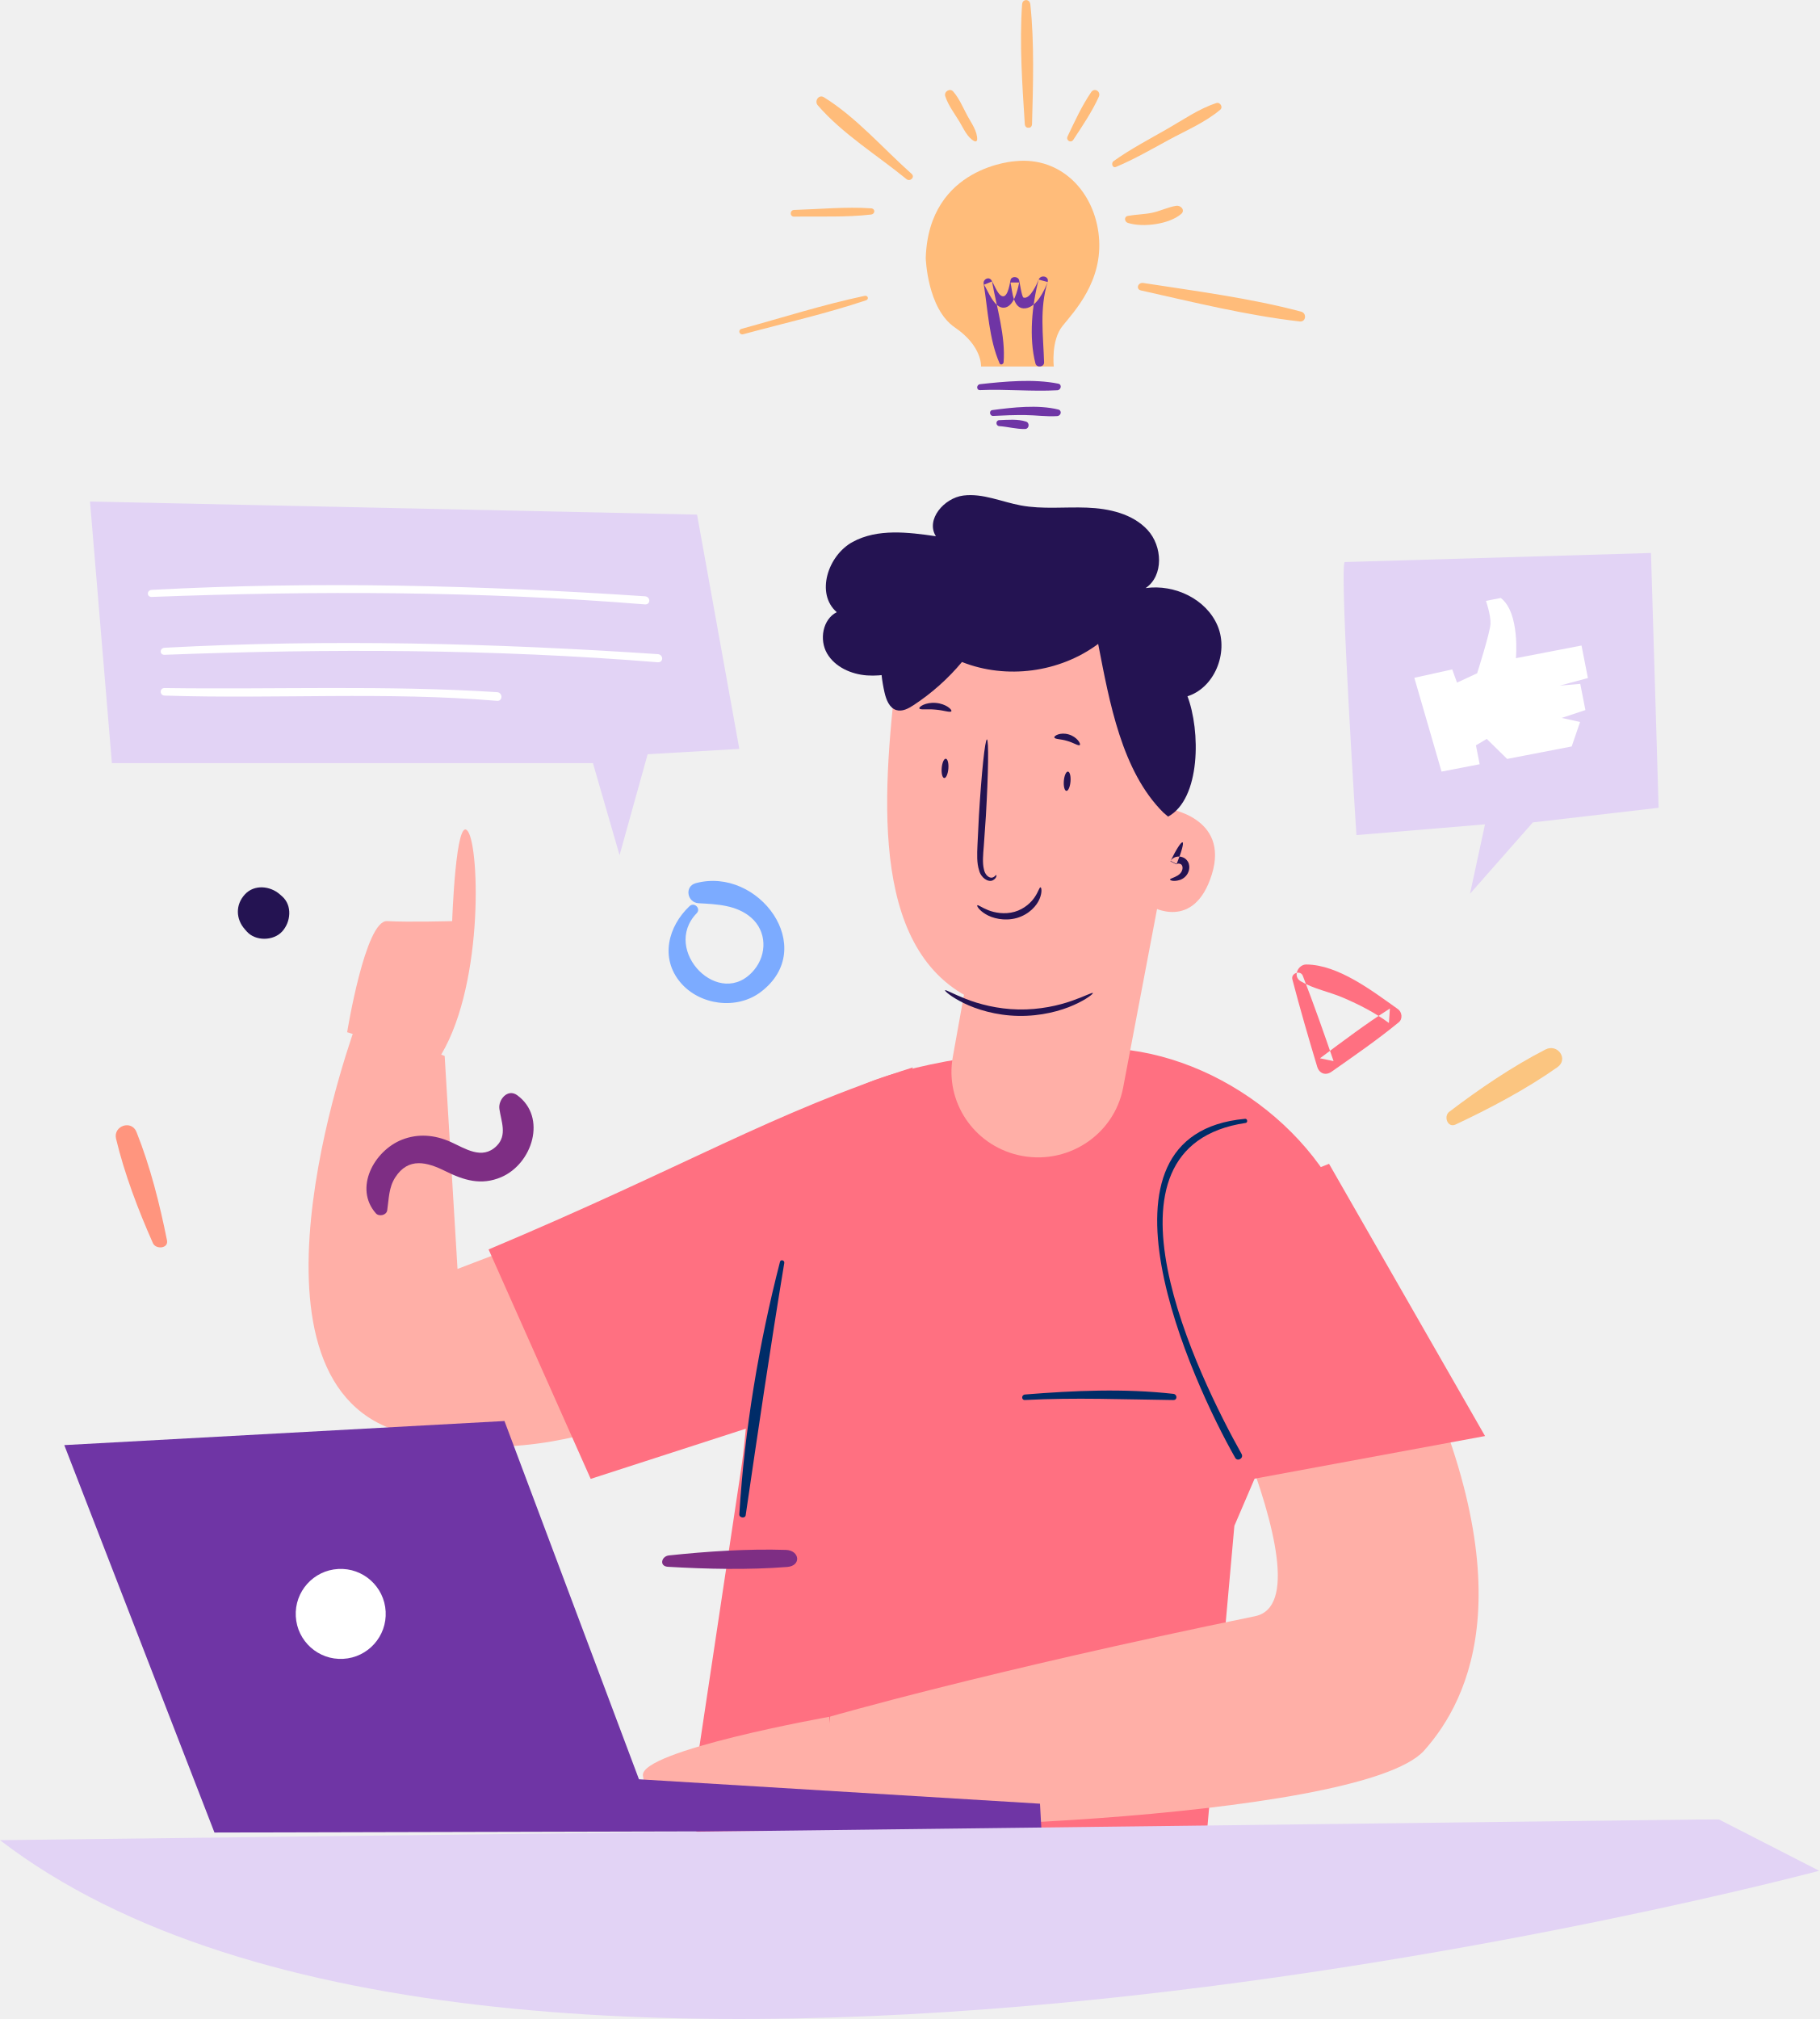
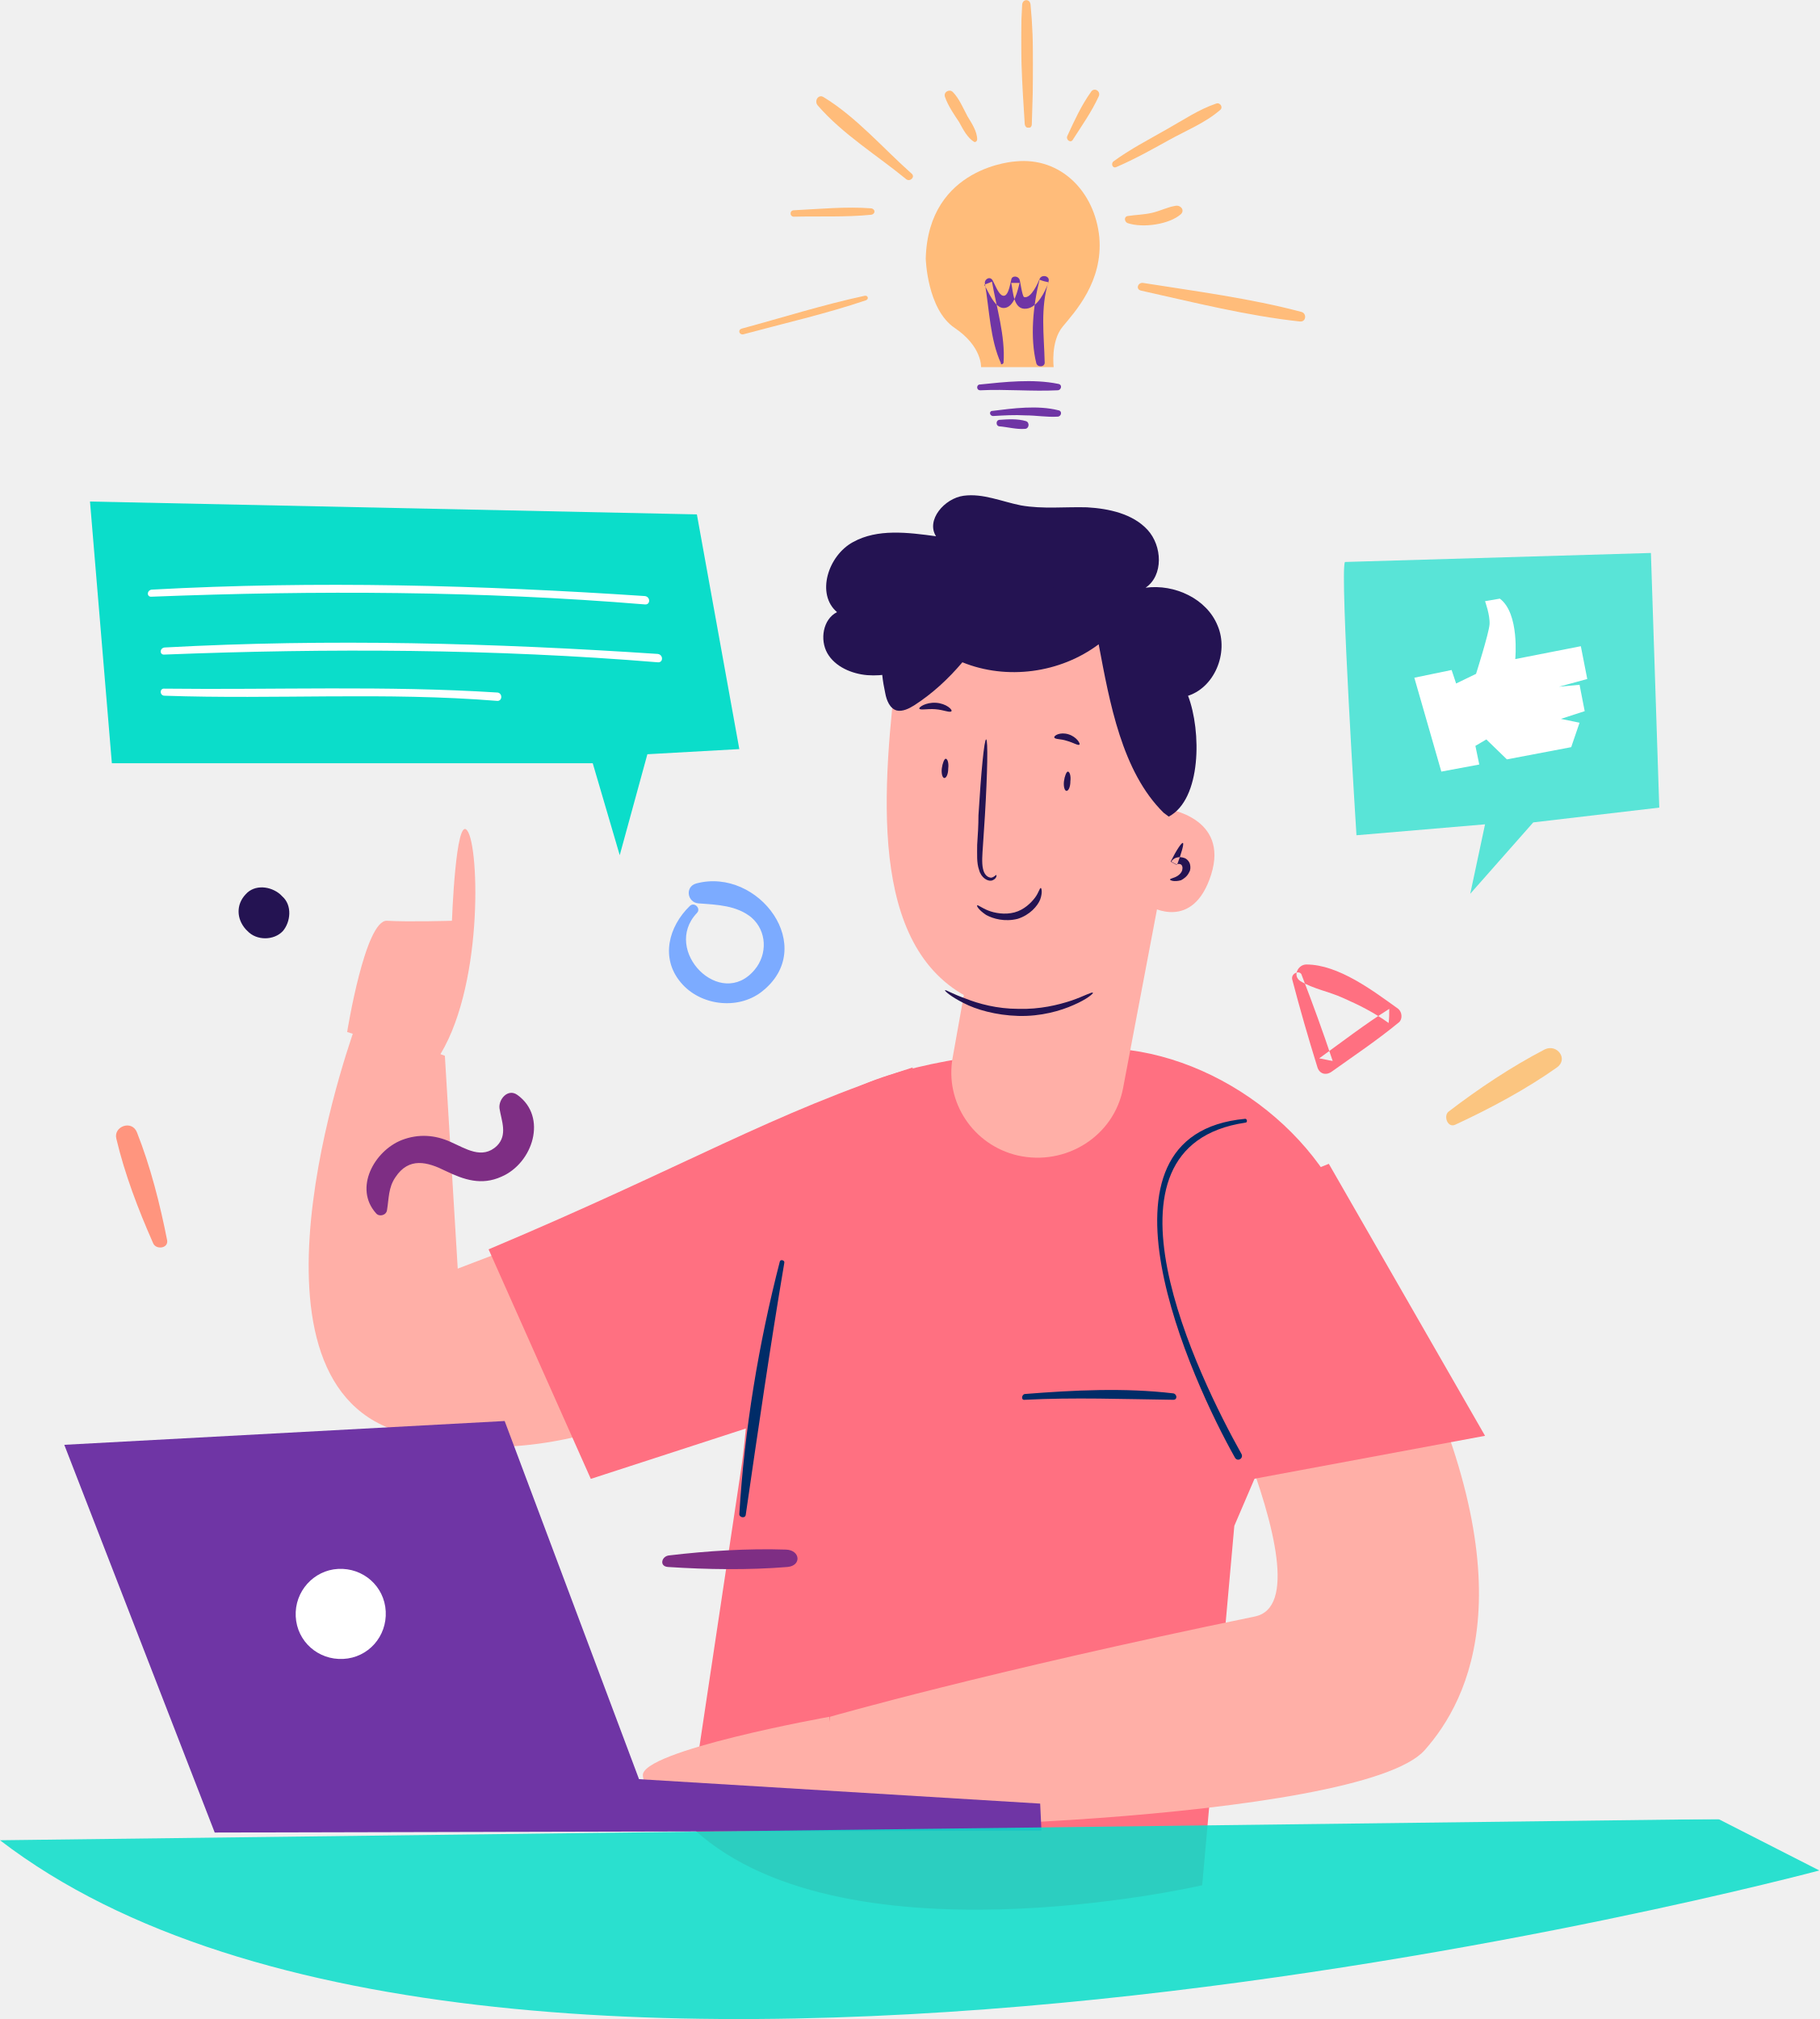
- <svg xmlns="http://www.w3.org/2000/svg" xmlns:xlink="http://www.w3.org/1999/xlink" width="283px" height="314px" viewBox="0 0 283 314" version="1.1">
-   <defs>
-     <polygon id="path-1" points="0 0.935 282.979 0.935 282.979 32 0 32" />
-     <polygon id="path-3" points="0.761 0.008 2.761 0.008 2.761 19.892 0.761 19.892" />
-   </defs>
-   <g id="Page-1" stroke="none" stroke-width="1" fill="none" fill-rule="evenodd">
-     <g id="03" transform="translate(-66, -98)">
-       <g id="Group-109" transform="translate(66, 98)">
-         <path d="M107.256,140.927 C103.921,144.082 102.654,148.993 105.832,152.782 C108.825,156.351 114.619,157.108 118.356,154.262 C127.38,147.398 117.975,134.73 108.236,137.352 C106.43,137.837 106.882,140.371 108.662,140.471 C111.511,140.63 114.557,140.739 116.833,142.704 C119.277,144.818 119.33,148.391 117.325,150.821 C112.018,157.254 102.797,147.781 108.371,142.029 C109.076,141.303 107.992,140.231 107.256,140.927" id="Fill-1" fill="#7CABFF" />
-         <path d="M201.028,152.315 C202.22,156.874 203.529,161.384 204.889,165.892 C205.218,166.977 206.213,167.316 207.115,166.682 C210.664,164.193 214.218,161.746 217.579,158.99 C218.226,158.46 218.085,157.392 217.445,156.938 C213.508,154.148 208.189,150.03 203.192,150 C201.922,149.994 201.033,151.839 202.321,152.607 C204.34,153.807 206.754,154.235 208.907,155.16 C211.395,156.226 213.857,157.477 216.049,159.097 C216.101,158.349 216.148,157.598 216.198,156.85 C212.438,159.242 208.901,161.919 205.325,164.587 C206.029,164.732 206.733,164.879 207.437,165.024 C205.911,160.572 204.346,156.149 202.655,151.761 C202.298,150.836 200.774,151.343 201.028,152.315" id="Fill-3" fill="#FF7081" />
-         <path d="M226.412,174.89 C231.83,172.343 237.374,169.415 242.255,165.977 C244.046,164.714 242.281,162.25 240.392,163.222 C235.174,165.904 230.088,169.371 225.433,172.907 C224.501,173.617 225.187,175.467 226.412,174.89" id="Fill-5" fill="#FBC580" />
-         <path d="M25.977,192.91 C24.848,187.274 23.378,181.424 21.235,176.061 C20.448,174.09 17.575,175.113 18.053,177.101 C19.367,182.588 21.484,188.147 23.78,193.325 C24.241,194.364 26.233,194.186 25.977,192.91" id="Fill-7" fill="#FF957E" />
-         <path d="M43.882,139.402 L43.539,139.1 C42.031,137.767 39.558,137.506 38.091,139.1 C36.609,140.711 36.664,142.924 38.091,144.535 C38.193,144.649 38.293,144.761 38.393,144.877 C39.744,146.396 42.524,146.353 43.882,144.877 C45.233,143.408 45.507,140.835 43.882,139.402" id="Fill-9" fill="#241352" />
-         <path d="M187.002,293.19 C187.002,293.19 129.925,306.421 107,283.573 L115.203,229.001 C117.696,213.314 116.21,183.134 128.264,172.427 C130.596,170.354 132.842,169.323 132.842,169.323 C141.298,165.253 156.341,163.055 170.787,163 C188.334,162.933 206.394,176.155 211,193.028 L192.008,237.299 L187.002,293.19 Z" id="Fill-11" fill="#FF7081" />
-         <path d="M182.335,199.783 C182.335,199.783 207.935,248.749 195.226,251.356 C153.404,259.934 129.132,266.969 129.132,266.969 L127,283.093 C127.623,285.531 211.607,283.425 221.555,272.22 C228.578,264.309 237.916,246.028 218.051,206.46 L212.016,193 L182.335,199.783 Z" id="Fill-13" fill="#FFAFA7" />
-         <path d="M135,172.907 L71.166,197.349 L69.168,164.228 L55.502,159 C55.502,159 35.685,212.164 60.468,222.062 C85.252,231.962 113.177,213.67 113.177,213.67 L135,172.907 Z" id="Fill-15" fill="#FFAFA7" />
-         <path d="M142,166 C120.03,173.052 106.928,181.317 76,194.315 L91.882,230 L119.255,221.145 L142,166 Z" id="Fill-17" fill="#FF7081" />
-         <polyline id="Fill-19" fill="#FF7081" points="179.006 192.407 194.978 230 231 223.337 206.732 181 178 192.407" />
-         <path d="M159.435,217.734 C167.16,217.328 174.79,217.644 182.509,217.74 C183.184,217.75 183.143,216.848 182.509,216.776 C174.902,215.916 167.048,216.26 159.435,216.878 C158.861,216.926 158.849,217.766 159.435,217.734" id="Fill-21" fill="#002C68" />
-         <path d="M193.684,174.001 C167.713,176.368 185.477,215.015 192.133,226.715 C192.501,227.367 193.497,226.783 193.131,226.127 C186.515,214.306 168.812,178.34 193.769,174.641 C194.126,174.588 194.047,173.967 193.684,174.001" id="Fill-23" fill="#002C68" />
-         <path d="M121.326,196.244 C118.03,209.038 115.817,222.343 115.001,235.517 C114.966,236.062 115.912,236.2 115.993,235.648 C117.909,222.55 119.836,209.488 121.995,196.421 C122.064,196.005 121.437,195.813 121.326,196.244" id="Fill-25" fill="#002C68" />
-         <path d="M183.297,125 C183.698,119.45 184.104,113.9 184.506,108.349 C188.881,107.12 191.157,101.54 189.409,97.355 C187.664,93.171 182.707,90.821 178.205,91.462 C181.045,89.534 180.829,84.93 178.498,82.413 C176.167,79.897 172.516,79.081 169.082,78.949 C165.649,78.817 162.175,79.232 158.797,78.608 C155.806,78.052 152.875,76.686 149.856,77.066 C146.837,77.447 143.951,80.835 145.579,83.398 C141.225,82.761 136.514,82.181 132.644,84.276 C128.775,86.37 126.833,92.329 130.157,95.206 C127.961,96.322 127.412,99.492 128.647,101.621 C129.882,103.747 132.411,104.866 134.868,105.043 C137.328,105.217 139.767,104.597 142.154,103.982" id="Fill-27" fill="#241352" />
-         <path d="M182.445,114.257 L181.58,125.747 C181.58,125.747 191.264,127.065 188.506,135.975 C185.743,144.885 179.119,140.987 179.119,140.987 C179.119,140.987 177.461,163.822 154.271,156.582 C135.814,150.818 136.942,126.713 139.285,106.162 C140.194,98.2 147.66,92.725 155.459,94.257 L169.401,96.997 C177.461,98.58 183.067,106 182.445,114.257" id="Fill-29" fill="#FFAFA7" />
-         <path d="M181,136 L174.705,169.15 C173.285,176.618 165.83,181.396 158.343,179.634 C151.406,177.999 146.963,171.308 148.209,164.374 L151.626,145.374 L181,136 Z" id="Fill-31" fill="#FFAFA7" />
-         <path d="M154.978,136.089 C155.015,136.076 155.084,136.575 154.41,136.92 C153.711,137.248 152.589,136.533 152.301,135.359 C151.927,134.228 151.983,132.859 152.044,131.453 C152.118,129.958 152.195,128.433 152.274,126.833 C152.666,120.279 153.219,114.983 153.52,115 C153.815,115.022 153.742,120.349 153.354,126.905 C153.242,128.501 153.139,130.028 153.035,131.521 C152.917,132.94 152.807,134.178 153.033,135.131 C153.197,136.094 153.864,136.566 154.298,136.494 C154.742,136.415 154.904,136.028 154.978,136.089" id="Fill-33" fill="#241352" />
-         <path d="M147.005,154.015 C147.113,153.888 148.247,154.578 150.243,155.356 C152.221,156.137 155.134,156.936 158.433,156.996 C161.737,157.057 164.683,156.368 166.698,155.659 C168.729,154.956 169.895,154.309 169.995,154.44 C170.079,154.534 169.06,155.402 167.029,156.306 C165.02,157.211 161.921,158.062 158.409,157.996 C154.9,157.933 151.846,156.967 149.879,155.989 C147.895,155.01 146.92,154.105 147.005,154.015" id="Fill-35" fill="#241352" />
-         <path d="M152.021,140.794 C152.154,140.692 152.687,141.147 153.703,141.545 C154.694,141.948 156.263,142.245 157.813,141.808 C159.362,141.362 160.441,140.313 160.983,139.476 C161.544,138.628 161.676,137.985 161.854,138 C161.988,137.998 162.156,138.71 161.713,139.78 C161.294,140.823 160.11,142.206 158.164,142.77 C156.208,143.315 154.337,142.801 153.308,142.169 C152.242,141.529 151.909,140.862 152.021,140.794" id="Fill-37" fill="#241352" />
-         <path d="M182,136.794 C181.986,136.628 182.566,136.546 183.209,136.151 C183.53,135.947 183.809,135.657 183.91,135.251 C184.013,134.838 183.895,134.453 183.572,134.35 C183.306,134.247 183.053,134.333 182.994,134.43 L182.059,133.949 C182.935,132.149 183.718,130.905 183.948,131.006 C184.174,131.107 183.777,132.518 183.024,134.373 L182.091,133.89 C182.483,133.226 183.342,133.075 183.963,133.327 C184.418,133.476 184.819,133.93 184.927,134.359 C185.055,134.796 185.001,135.218 184.87,135.567 C184.614,136.279 184.009,136.697 183.543,136.85 C182.568,137.157 181.996,136.917 182,136.794" id="Fill-39" fill="#241352" />
-         <path d="M164.007,114.698 C163.908,114.44 164.936,113.834 166.234,114.22 C167.535,114.598 168.162,115.69 167.964,115.862 C167.771,116.066 167.019,115.512 165.997,115.228 C164.986,114.914 164.083,114.982 164.007,114.698" id="Fill-41" fill="#241352" />
-         <path d="M143.01,110.176 C142.882,109.928 144.01,109.176 145.588,109.322 C147.167,109.456 148.149,110.396 147.981,110.616 C147.822,110.866 146.794,110.46 145.5,110.36 C144.205,110.23 143.124,110.45 143.01,110.176" id="Fill-43" fill="#241352" />
-         <path d="M180.968,126.379 C174.485,119.934 172.58,109.197 170.821,100.144 C164.818,104.602 156.558,105.698 149.636,102.956 C147.462,105.56 144.91,107.833 142.089,109.678 C141.286,110.203 140.334,110.714 139.422,110.432 C138.334,110.097 137.85,108.826 137.59,107.698 C136.762,104.086 136.733,100.22 137.968,96.733 C139.204,93.244 141.792,90.181 145.186,88.842 C148.811,87.409 152.892,88.032 156.655,89.027 C162.325,90.527 167.791,92.829 172.848,95.848 C177.808,98.81 182.574,102.731 184.677,108.188 C186.782,113.642 186.773,124.242 181.699,127" id="Fill-45" fill="#241352" />
-         <path d="M165.882,123 C165.594,122.982 165.416,122.294 165.48,121.466 C165.546,120.637 165.832,119.982 166.118,120 C166.406,120.018 166.586,120.706 166.518,121.534 C166.454,122.361 166.168,123.018 165.882,123" id="Fill-47" fill="#241352" />
-         <path d="M146.881,121 C146.593,120.982 146.415,120.294 146.481,119.466 C146.545,118.637 146.831,117.982 147.117,118 C147.405,118.018 147.585,118.706 147.519,119.534 C147.453,120.361 147.169,121.018 146.881,121" id="Fill-49" fill="#241352" />
-         <path d="M54,160.531 C54,160.531 56.826,143.066 60.205,143.254 C63.583,143.442 70.336,143.254 70.336,143.254 C70.336,143.254 70.9,126.642 72.778,129.285 C74.653,131.928 75.243,154.278 68.006,165 L54,160.531 Z" id="Fill-51" fill="#FFAFA7" />
-         <path d="M129,267 C129,267 99.428,272.263 100.008,276.165 C100.585,280.066 102.662,284 102.662,284 L129,283.37 L129,267 Z" id="Fill-53" fill="#FFAFA7" />
-         <polygon id="Fill-55" fill="#6F35A5" points="162 284.691 161.771 280.515 99.39 276.718 78.469 221 10 224.747 33.359 285" />
-         <path d="M48.008,251.274 C48.16,254.031 50.518,256.143 53.277,255.992 C56.034,255.84 58.147,253.483 57.992,250.724 C57.841,247.967 55.484,245.855 52.727,246.008 C49.968,246.16 47.857,248.518 48.008,251.274" id="Fill-57" fill="#FFFFFF" />
-         <path d="M46.011,251.385 C46.224,255.245 49.526,258.202 53.385,257.989 C57.246,257.778 60.201,254.476 59.989,250.615 C59.778,246.755 56.476,243.798 52.615,244.011 C48.755,244.222 45.798,247.524 46.011,251.385" id="Fill-59" fill="#FFFFFF" />
-         <g id="Group-63" transform="translate(0, 282)">
-           <mask id="mask-2" fill="white">
-             <use xlink:href="#path-1" />
-           </mask>
-           <g id="Clip-62" />
-           <path d="M-0.001,4.188 L267.325,0.935 L282.979,8.949 C282.979,8.949 77.762,63.857 -0.001,4.188" id="Fill-61" fill="#E2D3F5" mask="url(#mask-2)" />
-         </g>
-         <path d="M158.032,25.057 C158.032,25.057 144.454,25.732 144,40.129 C144,40.129 144.228,48.001 148.528,50.925 C152.827,53.848 152.6,57 152.6,57 L163.914,57 C163.914,57 163.463,52.951 165.273,50.7 C167.083,48.45 171.609,43.728 170.932,36.755 C170.252,29.78 165.045,24.382 158.032,25.057" id="Fill-64" fill="#FFBC7A" />
-         <path d="M152.458,60.673 C156.455,60.493 160.499,60.919 164.471,60.695 C165.043,60.661 165.239,59.795 164.613,59.669 C160.752,58.893 156.339,59.323 152.458,59.747 C151.863,59.811 151.832,60.701 152.458,60.673" id="Fill-66" fill="#6F35A5" />
-         <path d="M154.486,64.689 C156.141,64.599 157.808,64.535 159.467,64.551 C161.118,64.567 162.81,64.823 164.451,64.711 C165.054,64.669 165.24,63.841 164.6,63.685 C161.424,62.909 157.562,63.357 154.353,63.779 C153.804,63.853 153.932,64.719 154.486,64.689" id="Fill-68" fill="#6F35A5" />
-         <path d="M155.435,66.272 C156.758,66.366 158.124,66.75 159.442,66.722 C160.094,66.706 160.213,65.762 159.593,65.562 C158.313,65.148 156.762,65.292 155.435,65.346 C154.851,65.37 154.859,66.23 155.435,66.272" id="Fill-70" fill="#6F35A5" />
-         <path d="M156.111,56.351 C156.437,52.277 155.025,47.77 154.309,43.772 C153.897,43.941 153.488,44.108 153.077,44.278 C153.671,45.223 154.655,47.952 156.167,47.854 C157.73,47.753 158.311,45.043 158.529,43.939 L157.182,43.939 C157.484,45.198 157.521,48.233 159.554,47.945 C161.276,47.702 162.436,45.219 162.962,43.857 C162.499,43.732 162.031,43.607 161.563,43.482 C160.523,47.467 160.024,52.512 161.064,56.527 C161.252,57.25 162.431,57.106 162.409,56.351 C162.281,52.129 161.674,47.996 162.962,43.857 C163.241,42.968 161.896,42.653 161.563,43.482 C161.371,43.952 160.259,46.626 159.206,46.281 C158.94,46.194 158.59,43.81 158.529,43.58 C158.374,42.956 157.306,42.907 157.182,43.58 C157.029,44.398 156.679,46.628 155.686,45.961 C155.112,45.576 154.605,44.204 154.241,43.616 C153.826,42.943 152.896,43.419 153.009,44.121 C153.66,48.119 153.839,52.777 155.491,56.516 C155.634,56.838 156.089,56.635 156.111,56.351" id="Fill-72" fill="#6F35A5" />
-         <path d="M115.625,51.977 C121.969,50.261 128.516,48.782 134.71,46.705 C135.205,46.538 135.024,45.9 134.486,46.014 C128.029,47.377 121.69,49.409 115.353,51.142 C114.733,51.312 114.997,52.147 115.625,51.977" id="Fill-74" fill="#FFBC7A" />
-         <path d="M123.544,33.692 C127.485,33.618 131.586,33.826 135.496,33.364 C136.153,33.286 136.183,32.446 135.496,32.4 C131.566,32.126 127.482,32.534 123.544,32.652 C122.822,32.674 122.815,33.706 123.544,33.692" id="Fill-76" fill="#FFBC7A" />
-         <path d="M141.81,27.045 C137.396,23.122 133.182,18.226 128.153,15.122 C127.365,14.636 126.632,15.716 127.204,16.378 C131.061,20.838 136.473,24.152 141.01,27.861 C141.569,28.319 142.369,27.54 141.81,27.045" id="Fill-78" fill="#FFBC7A" />
-         <path d="M151.999,21.709 C152.041,20.404 151.1,19.15 150.511,18.064 C149.815,16.78 149.213,15.292 148.255,14.217 C147.77,13.675 146.791,14.229 147.04,14.982 C147.504,16.387 148.46,17.634 149.218,18.879 C149.857,19.94 150.477,21.422 151.581,21.966 C151.773,22.061 151.99,21.95 151.999,21.709" id="Fill-80" fill="#FFBC7A" />
-         <g id="Group-84" transform="translate(158, 0)">
-           <mask id="mask-4" fill="white">
-             <use xlink:href="#path-3" />
-           </mask>
-           <g id="Clip-83" />
-           <path d="M2.532,19.293 C2.702,13.199 2.91,6.753 2.27,0.691 C2.174,-0.206 1.05,-0.235 0.986,0.691 C0.566,6.777 1.014,13.207 1.408,19.293 C1.458,20.084 2.51,20.1 2.532,19.293" id="Fill-82" fill="#FFBC7A" mask="url(#mask-4)" />
-         </g>
-         <path d="M166.948,21.749 C168.366,19.589 169.842,17.424 170.919,15.057 C171.301,14.222 170.243,13.582 169.73,14.334 C168.272,16.472 167.179,18.871 166.062,21.213 C165.772,21.827 166.575,22.317 166.948,21.749" id="Fill-85" fill="#FFBC7A" />
-         <path d="M173.588,25.96 C176.433,24.767 179.112,23.217 181.819,21.745 C184.491,20.294 187.484,19.031 189.812,17.063 C190.286,16.66 189.781,15.839 189.206,16.028 C186.481,16.912 184.016,18.651 181.536,20.065 C178.73,21.667 175.841,23.186 173.208,25.065 C172.797,25.358 173.033,26.191 173.588,25.96" id="Fill-87" fill="#FFBC7A" />
-         <path d="M175.445,34.669 C177.82,35.421 181.902,34.866 183.745,33.264 C184.387,32.707 183.703,31.89 182.94,32.012 C181.673,32.212 180.504,32.817 179.242,33.084 C177.986,33.349 176.701,33.345 175.445,33.578 C174.797,33.699 174.909,34.497 175.445,34.669" id="Fill-89" fill="#FFBC7A" />
-         <path d="M177.484,45.172 C185.563,46.98 193.9,49.046 202.165,49.993 C203.163,50.107 203.298,48.709 202.398,48.469 C194.479,46.362 185.977,45.269 177.842,44.01 C177.006,43.882 176.629,44.98 177.484,45.172" id="Fill-91" fill="#FFBC7A" />
-         <path d="M60.229,188.242 C60.505,186.432 60.452,184.708 61.48,183.111 C63.531,179.93 66.441,180.731 69.258,182.129 C72.13,183.555 74.832,184.408 77.954,183.078 C82.829,180.997 85.115,173.749 80.465,170.34 C78.959,169.235 77.476,171.058 77.678,172.454 C77.958,174.404 78.94,176.548 77.245,178.225 C74.98,180.467 72.323,178.585 70.062,177.579 C67.619,176.493 65.024,176.255 62.504,177.258 C58.167,178.988 55.022,184.786 58.467,188.701 C58.952,189.254 60.111,189.005 60.229,188.242" id="Fill-93" fill="#7E2E84" />
-         <path d="M103.89,243.671 C109.976,244.029 116.373,244.173 122.45,243.698 C124.683,243.522 124.407,241.111 122.241,241.045 C116.257,240.859 109.986,241.273 104.056,241.903 C102.867,242.029 102.511,243.589 103.89,243.671" id="Fill-95" fill="#7E2E84" />
-         <path d="M209.154,87.412 C208.344,88.994 210.994,129.878 210.994,129.878 L230.992,128.206 L228.66,139 L238.432,127.905 L258,125.63 L256.812,86 L209.154,87.412 Z" id="Fill-97" fill="#E2D3F5" />
-         <path d="M220,105.414 L224.235,120 L230.162,118.855 L229.583,115.918 L231.264,114.917 L234.439,118.029 L244.479,116.09 L245.78,112.286 L242.923,111.653 L246.611,110.431 L245.81,106.356 L242.62,106.633 L247,105.45 L246.004,100.393 L235.802,102.363 C235.802,102.363 236.46,95.297 233.448,93 L231.142,93.447 C231.142,93.447 231.92,95.665 231.847,97.033 C231.777,98.4 229.771,104.711 229.771,104.711 L226.638,106.163 L225.895,104.106 L220,105.414 Z" id="Fill-99" fill="#FFFFFF" />
-         <polygon id="Fill-101" fill="#E2D3F5" points="14 78 17.406 118.685 92.232 118.685 96.373 133 100.742 117.302 115 116.472 108.428 80.032" />
-         <path d="M23.598,92.836 C49.221,91.86 74.754,91.926 100.314,93.997 C101.226,94.07 101.231,92.797 100.314,92.735 C74.784,91.021 49.168,90.368 23.598,91.74 C22.806,91.783 22.796,92.866 23.598,92.836" id="Fill-103" fill="#FFFFFF" />
-         <path d="M25.598,101.836 C51.22,100.86 76.755,100.926 102.314,102.997 C103.226,103.07 103.231,101.797 102.314,101.733 C76.785,100.021 51.169,99.368 25.598,100.741 C24.806,100.784 24.796,101.866 25.598,101.836" id="Fill-105" fill="#FFFFFF" />
-         <path d="M25.602,108.179 C42.91,108.731 60.018,107.543 77.31,108.997 C78.227,109.075 78.233,107.707 77.31,107.647 C60.037,106.537 42.895,107.247 25.602,107.007 C24.797,106.995 24.802,108.153 25.602,108.179" id="Fill-107" fill="#FFFFFF" />
+ <svg xmlns="http://www.w3.org/2000/svg" version="1.1" id="Layer_1" x="0px" y="0px" viewBox="0 0 283 314" style="enable-background:new 0 0 283 314;" xml:space="preserve">
+   <style type="text/css">
+ 	.st0{fill-rule:evenodd;clip-rule:evenodd;fill:#7CABFF;}
+ 	.st1{fill-rule:evenodd;clip-rule:evenodd;fill:#FF7081;}
+ 	.st2{fill-rule:evenodd;clip-rule:evenodd;fill:#FBC580;}
+ 	.st3{fill-rule:evenodd;clip-rule:evenodd;fill:#FF957E;}
+ 	.st4{fill-rule:evenodd;clip-rule:evenodd;fill:#241352;}
+ 	.st5{fill-rule:evenodd;clip-rule:evenodd;fill:#FFAFA7;}
+ 	.st6{fill-rule:evenodd;clip-rule:evenodd;fill:#002C68;}
+ 	.st7{fill-rule:evenodd;clip-rule:evenodd;fill:#6F35A5;}
+ 	.st8{fill-rule:evenodd;clip-rule:evenodd;fill:#FFFFFF;}
+ 	.st9{opacity:0.86;}
+ 	.st10{filter:url(#Adobe_OpacityMaskFilter);}
+ 	.st11{mask:url(#mask-2_1_);fill-rule:evenodd;clip-rule:evenodd;fill:#0BDDCA;}
+ 	.st12{fill-rule:evenodd;clip-rule:evenodd;fill:#FFBC7A;}
+ 	.st13{filter:url(#Adobe_OpacityMaskFilter_1_);}
+ 	.st14{mask:url(#mask-4_1_);fill-rule:evenodd;clip-rule:evenodd;fill:#FFBC7A;}
+ 	.st15{fill-rule:evenodd;clip-rule:evenodd;fill:#7E2E84;}
+ 	.st16{opacity:0.66;fill-rule:evenodd;clip-rule:evenodd;fill:#0BDDCA;}
+ 	.st17{fill-rule:evenodd;clip-rule:evenodd;fill:#0BDDCA;}
+ </style>
+   <path id="Fill-1" class="st0" d="M107.3,140.9c-3.3,3.2-4.6,8.1-1.4,11.9c3,3.6,8.8,4.3,12.5,1.5c9-6.9-0.4-19.5-10.1-16.9  c-1.8,0.5-1.4,3,0.4,3.1c2.8,0.2,5.9,0.3,8.2,2.2c2.4,2.1,2.5,5.7,0.5,8.1c-5.3,6.4-14.5-3-9-8.8C109.1,141.3,108,140.2,107.3,140.9  " />
+   <path id="Fill-3" class="st1" d="M201,152.3c1.2,4.6,2.5,9.1,3.9,13.6c0.3,1.1,1.3,1.4,2.2,0.8c3.5-2.5,7.1-4.9,10.5-7.7  c0.6-0.5,0.5-1.6-0.1-2.1c-3.9-2.8-9.3-6.9-14.3-6.9c-1.3,0-2.2,1.8-0.9,2.6c2,1.2,4.4,1.6,6.6,2.6c2.5,1.1,4.9,2.3,7.1,3.9  c0.1-0.7,0.1-1.5,0.1-2.2c-3.8,2.4-7.3,5.1-10.9,7.7c0.7,0.1,1.4,0.3,2.1,0.4c-1.5-4.5-3.1-8.9-4.8-13.3  C202.3,150.8,200.8,151.3,201,152.3" />
+   <path id="Fill-5" class="st2" d="M226.4,174.9c5.4-2.5,11-5.5,15.8-8.9c1.8-1.3,0-3.7-1.9-2.8c-5.2,2.7-10.3,6.1-15,9.7  C224.5,173.6,225.2,175.5,226.4,174.9" />
+   <path id="Fill-7" class="st3" d="M26,192.9c-1.1-5.6-2.6-11.5-4.7-16.8c-0.8-2-3.7-0.9-3.2,1c1.3,5.5,3.4,11,5.7,16.2  C24.2,194.4,26.2,194.2,26,192.9" />
+   <path id="Fill-9" class="st4" d="M43.9,139.4l-0.3-0.3c-1.5-1.3-4-1.6-5.4,0c-1.5,1.6-1.4,3.8,0,5.4c0.1,0.1,0.2,0.2,0.3,0.3  c1.4,1.5,4.1,1.5,5.5,0C45.2,143.4,45.5,140.8,43.9,139.4" />
+   <path id="Fill-11" class="st1" d="M187,293.2c0,0-57.1,13.2-80-9.6l8.2-54.6c2.5-15.7,1-45.9,13.1-56.6c2.3-2.1,4.6-3.1,4.6-3.1  c8.5-4.1,23.5-6.3,37.9-6.3c17.5-0.1,35.6,13.2,40.2,30l-19,44.3L187,293.2z" />
+   <path id="Fill-13" class="st5" d="M182.3,199.8c0,0,25.6,49,12.9,51.6c-41.8,8.6-66.1,15.6-66.1,15.6l-2.1,16.1  c0.6,2.4,84.6,0.3,94.6-10.9c7-7.9,16.4-26.2-3.5-65.8l-6-13.5L182.3,199.8z" />
+   <path id="Fill-15" class="st5" d="M135,172.9l-63.8,24.4l-2-33.1L55.5,159c0,0-19.8,53.2,5,63.1c24.8,9.9,52.7-8.4,52.7-8.4  L135,172.9z" />
+   <path id="Fill-17" class="st1" d="M142,166c-22,7.1-35.1,15.3-66,28.3L91.9,230l27.4-8.9L142,166z" />
+   <polyline id="Fill-19" class="st1" points="179,192.4 195,230 231,223.3 206.7,181 178,192.4 " />
+   <path id="Fill-21" class="st6" d="M159.4,217.7c7.7-0.4,15.4-0.1,23.1,0c0.7,0,0.6-0.9,0-1c-7.6-0.9-15.5-0.5-23.1,0.1  C158.9,216.9,158.8,217.8,159.4,217.7" />
+   <path id="Fill-23" class="st6" d="M193.7,174c-26,2.4-8.2,41-1.6,52.7c0.4,0.7,1.4,0.1,1-0.6c-6.6-11.8-24.3-47.8,0.6-51.5  C194.1,174.6,194,174,193.7,174" />
+   <path id="Fill-25" class="st6" d="M121.3,196.2c-3.3,12.8-5.5,26.1-6.3,39.3c0,0.5,0.9,0.7,1,0.1c1.9-13.1,3.8-26.2,6-39.2  C122.1,196,121.4,195.8,121.3,196.2" />
+   <path id="Fill-27" class="st4" d="M183.3,125c0.4-5.6,0.8-11.1,1.2-16.7c4.4-1.2,6.7-6.8,4.9-11c-1.7-4.2-6.7-6.5-11.2-5.9  c2.8-1.9,2.6-6.5,0.3-9s-6-3.3-9.4-3.5c-3.4-0.1-6.9,0.3-10.3-0.3c-3-0.6-5.9-1.9-8.9-1.5c-3,0.4-5.9,3.8-4.3,6.3  c-4.4-0.6-9.1-1.2-12.9,0.9c-3.9,2.1-5.8,8.1-2.5,10.9c-2.2,1.1-2.7,4.3-1.5,6.4c1.2,2.1,3.8,3.2,6.2,3.4c2.5,0.2,4.9-0.4,7.3-1.1" />
+   <path id="Fill-29" class="st5" d="M182.4,114.3l-0.9,11.5c0,0,9.7,1.3,6.9,10.2c-2.8,8.9-9.4,5-9.4,5s-1.7,22.8-24.8,15.6  c-18.5-5.8-17.3-29.9-15-50.4c0.9-8,8.4-13.4,16.2-11.9l13.9,2.7C177.5,98.6,183.1,106,182.4,114.3" />
+   <path id="Fill-31" class="st5" d="M181,136l-6.3,33.2c-1.4,7.5-8.9,12.2-16.4,10.5c-6.9-1.6-11.4-8.3-10.1-15.3l3.4-19L181,136z" />
+   <path id="Fill-33" class="st4" d="M155,136.1c0,0,0.1,0.5-0.6,0.8c-0.7,0.3-1.8-0.4-2.1-1.6c-0.4-1.1-0.3-2.5-0.3-3.9  c0.1-1.5,0.2-3,0.2-4.6c0.4-6.6,0.9-11.9,1.2-11.8c0.3,0,0.2,5.3-0.2,11.9c-0.1,1.6-0.2,3.1-0.3,4.6c-0.1,1.4-0.2,2.7,0,3.6  c0.2,1,0.8,1.4,1.3,1.4C154.7,136.4,154.9,136,155,136.1" />
+   <path id="Fill-35" class="st4" d="M147,154c0.1-0.1,1.2,0.6,3.2,1.3c2,0.8,4.9,1.6,8.2,1.6c3.3,0.1,6.2-0.6,8.3-1.3  c2-0.7,3.2-1.4,3.3-1.2c0.1,0.1-0.9,1-3,1.9c-2,0.9-5.1,1.8-8.6,1.7c-3.5-0.1-6.6-1-8.5-2C147.9,155,146.9,154.1,147,154" />
+   <path id="Fill-37" class="st4" d="M152,140.8c0.1-0.1,0.7,0.4,1.7,0.8c1,0.4,2.6,0.7,4.1,0.3c1.5-0.4,2.6-1.5,3.2-2.3  c0.6-0.8,0.7-1.5,0.9-1.5c0.1,0,0.3,0.7-0.1,1.8c-0.4,1-1.6,2.4-3.5,3c-2,0.5-3.8,0-4.9-0.6C152.2,141.5,151.9,140.9,152,140.8" />
+   <path id="Fill-39" class="st4" d="M182,136.8c0-0.2,0.6-0.2,1.2-0.6c0.3-0.2,0.6-0.5,0.7-0.9c0.1-0.4,0-0.8-0.3-0.9  c-0.3-0.1-0.5,0-0.6,0.1l-0.9-0.5c0.9-1.8,1.7-3,1.9-2.9c0.2,0.1-0.2,1.5-0.9,3.4l-0.9-0.5c0.4-0.7,1.3-0.8,1.9-0.6  c0.5,0.1,0.9,0.6,1,1c0.1,0.4,0.1,0.9-0.1,1.2c-0.3,0.7-0.9,1.1-1.3,1.3C182.6,137.2,182,136.9,182,136.8" />
+   <path id="Fill-41" class="st4" d="M164,114.7c-0.1-0.3,0.9-0.9,2.2-0.5c1.3,0.4,1.9,1.5,1.7,1.6c-0.2,0.2-0.9-0.3-2-0.6  C165,114.9,164.1,115,164,114.7" />
+   <path id="Fill-43" class="st4" d="M143,110.2c-0.1-0.2,1-1,2.6-0.9c1.6,0.1,2.6,1.1,2.4,1.3c-0.2,0.3-1.2-0.2-2.5-0.3  C144.2,110.2,143.1,110.5,143,110.2" />
+   <path id="Fill-45" class="st4" d="M181,126.4c-6.5-6.4-8.4-17.2-10.1-26.2c-6,4.5-14.3,5.6-21.2,2.8c-2.2,2.6-4.7,4.9-7.5,6.7  c-0.8,0.5-1.8,1-2.7,0.8c-1.1-0.3-1.6-1.6-1.8-2.7c-0.8-3.6-0.9-7.5,0.4-11c1.2-3.5,3.8-6.6,7.2-7.9c3.6-1.4,7.7-0.8,11.5,0.2  c5.7,1.5,11.1,3.8,16.2,6.8c5,3,9.7,6.9,11.8,12.3c2.1,5.5,2.1,16.1-3,18.8" />
+   <path id="Fill-47" class="st4" d="M165.9,123c-0.3,0-0.5-0.7-0.4-1.5c0.1-0.8,0.4-1.5,0.6-1.5c0.3,0,0.5,0.7,0.4,1.5  C166.5,122.4,166.2,123,165.9,123" />
+   <path id="Fill-49" class="st4" d="M146.9,121c-0.3,0-0.5-0.7-0.4-1.5c0.1-0.8,0.4-1.5,0.6-1.5c0.3,0,0.5,0.7,0.4,1.5  C147.5,120.4,147.2,121,146.9,121" />
+   <path id="Fill-51" class="st5" d="M54,160.5c0,0,2.8-17.5,6.2-17.3c3.4,0.2,10.1,0,10.1,0s0.6-16.6,2.4-14c1.9,2.6,2.5,25-4.8,35.7  L54,160.5z" />
+   <path id="Fill-53" class="st5" d="M129,267c0,0-29.6,5.3-29,9.2c0.6,3.9,2.7,7.8,2.7,7.8l26.3-0.6V267z" />
+   <polygon id="Fill-55" class="st7" points="162,284.7 161.8,280.5 99.4,276.7 78.5,221 10,224.7 33.4,285 " />
+   <path id="Fill-57" class="st8" d="M48,251.3c0.2,2.8,2.5,4.9,5.3,4.7c2.8-0.2,4.9-2.5,4.7-5.3c-0.2-2.8-2.5-4.9-5.3-4.7  C50,246.2,47.9,248.5,48,251.3" />
+   <path id="Fill-59" class="st8" d="M46,251.4c0.2,3.9,3.5,6.8,7.4,6.6c3.9-0.2,6.8-3.5,6.6-7.4c-0.2-3.9-3.5-6.8-7.4-6.6  C48.8,244.2,45.8,247.5,46,251.4" />
+   <g id="Group-63" transform="translate(0, 282)" class="st9">
+     <g id="Clip-62">
+ 	</g>
+     <defs>
+       <filter id="Adobe_OpacityMaskFilter" filterUnits="userSpaceOnUse" x="0" y="0.9" width="283" height="31.1">
+         <feColorMatrix type="matrix" values="1 0 0 0 0  0 1 0 0 0  0 0 1 0 0  0 0 0 1 0" />
+       </filter>
+     </defs>
+     <mask maskUnits="userSpaceOnUse" x="0" y="0.9" width="283" height="31.1" id="mask-2_1_">
+       <g class="st10">
+         <polygon id="path-1_1_" class="st8" points="0,0.9 283,0.9 283,32 0,32    " />
      </g>
-     </g>
+     </mask>
+     <path id="Fill-61" class="st11" d="M0,4.2l267.3-3.3l15.7,8C283,8.9,77.8,63.9,0,4.2" />
  </g>
+   <path id="Fill-64" class="st12" d="M158,25.1c0,0-13.6,0.7-14,15.1c0,0,0.2,7.9,4.5,10.8c4.3,2.9,4.1,6.1,4.1,6.1h11.3  c0,0-0.5-4,1.4-6.3s6.3-7,5.7-13.9C170.3,29.8,165,24.4,158,25.1" />
+   <path id="Fill-66" class="st7" d="M152.5,60.7c4-0.2,8,0.2,12,0c0.6,0,0.8-0.9,0.1-1c-3.9-0.8-8.3-0.3-12.2,0.1  C151.9,59.8,151.8,60.7,152.5,60.7" />
+   <path id="Fill-68" class="st7" d="M154.5,64.7c1.7-0.1,3.3-0.2,5-0.1c1.7,0,3.3,0.3,5,0.2c0.6,0,0.8-0.9,0.1-1  c-3.2-0.8-7-0.3-10.2,0.1C153.8,63.9,153.9,64.7,154.5,64.7" />
+   <path id="Fill-70" class="st7" d="M155.4,66.3c1.3,0.1,2.7,0.5,4,0.4c0.7,0,0.8-1,0.2-1.2c-1.3-0.4-2.8-0.3-4.2-0.2  C154.9,65.4,154.9,66.2,155.4,66.3" />
+   <path id="Fill-72" class="st7" d="M156.1,56.4c0.3-4.1-1.1-8.6-1.8-12.6c-0.4,0.2-0.8,0.3-1.2,0.5c0.6,0.9,1.6,3.7,3.1,3.6  c1.6-0.1,2.1-2.8,2.4-3.9h-1.3c0.3,1.3,0.3,4.3,2.4,4c1.7-0.2,2.9-2.7,3.4-4.1c-0.5-0.1-0.9-0.2-1.4-0.4c-1,4-1.5,9-0.5,13  c0.2,0.7,1.4,0.6,1.3-0.2c-0.1-4.2-0.7-8.4,0.6-12.5c0.3-0.9-1.1-1.2-1.4-0.4c-0.2,0.5-1.3,3.1-2.4,2.8c-0.3-0.1-0.6-2.5-0.7-2.7  c-0.2-0.6-1.2-0.7-1.3,0c-0.2,0.8-0.5,3-1.5,2.4c-0.6-0.4-1.1-1.8-1.4-2.3c-0.4-0.7-1.3-0.2-1.2,0.5c0.7,4,0.8,8.7,2.5,12.4  C155.6,56.8,156.1,56.6,156.1,56.4" />
+   <path id="Fill-74" class="st12" d="M115.6,52c6.3-1.7,12.9-3.2,19.1-5.3c0.5-0.2,0.3-0.8-0.2-0.7c-6.5,1.4-12.8,3.4-19.1,5.1  C114.7,51.3,115,52.1,115.6,52" />
+   <path id="Fill-76" class="st12" d="M123.5,33.7c3.9-0.1,8,0.1,12-0.3c0.7-0.1,0.7-0.9,0-1c-3.9-0.3-8,0.1-12,0.3  C122.8,32.7,122.8,33.7,123.5,33.7" />
+   <path id="Fill-78" class="st12" d="M141.8,27c-4.4-3.9-8.6-8.8-13.7-11.9c-0.8-0.5-1.5,0.6-0.9,1.3c3.9,4.5,9.3,7.8,13.8,11.5  C141.6,28.3,142.4,27.5,141.8,27" />
+   <path id="Fill-80" class="st12" d="M152,21.7c0-1.3-0.9-2.6-1.5-3.6c-0.7-1.3-1.3-2.8-2.3-3.8c-0.5-0.5-1.5,0-1.2,0.8  c0.5,1.4,1.4,2.7,2.2,3.9c0.6,1.1,1.3,2.5,2.4,3.1C151.8,22.1,152,21.9,152,21.7" />
+   <g id="Group-84" transform="translate(158, 0)">
+     <g id="Clip-83">
+ 	</g>
+     <defs>
+       <filter id="Adobe_OpacityMaskFilter_1_" filterUnits="userSpaceOnUse" x="0.8" y="0" width="1.9" height="19.9">
+         <feColorMatrix type="matrix" values="1 0 0 0 0  0 1 0 0 0  0 0 1 0 0  0 0 0 1 0" />
+       </filter>
+     </defs>
+     <mask maskUnits="userSpaceOnUse" x="0.8" y="0" width="1.9" height="19.9" id="mask-4_1_">
+       <g class="st13">
+         <polygon id="path-3_1_" class="st8" points="0.8,0 2.8,0 2.8,19.9 0.8,19.9    " />
+       </g>
+     </mask>
+     <path id="Fill-82" class="st14" d="M2.5,19.3C2.7,13.2,2.9,6.8,2.3,0.7C2.2-0.2,1.1-0.2,1,0.7C0.6,6.8,1,13.2,1.4,19.3   C1.5,20.1,2.5,20.1,2.5,19.3" />
+   </g>
+   <path id="Fill-85" class="st12" d="M166.9,21.7c1.4-2.2,2.9-4.3,4-6.7c0.4-0.8-0.7-1.5-1.2-0.7c-1.5,2.1-2.6,4.5-3.7,6.9  C165.8,21.8,166.6,22.3,166.9,21.7" />
+   <path id="Fill-87" class="st12" d="M173.6,26c2.8-1.2,5.5-2.7,8.2-4.2c2.7-1.5,5.7-2.7,8-4.7c0.5-0.4,0-1.2-0.6-1  c-2.7,0.9-5.2,2.6-7.7,4c-2.8,1.6-5.7,3.1-8.3,5C172.8,25.4,173,26.2,173.6,26" />
+   <path id="Fill-89" class="st12" d="M175.4,34.7c2.4,0.8,6.5,0.2,8.3-1.4c0.6-0.6,0-1.4-0.8-1.3c-1.3,0.2-2.4,0.8-3.7,1.1  c-1.3,0.3-2.5,0.3-3.8,0.5C174.8,33.7,174.9,34.5,175.4,34.7" />
+   <path id="Fill-91" class="st12" d="M177.5,45.2c8.1,1.8,16.4,3.9,24.7,4.8c1,0.1,1.1-1.3,0.2-1.5c-7.9-2.1-16.4-3.2-24.6-4.5  C177,43.9,176.6,45,177.5,45.2" />
+   <path id="Fill-93" class="st15" d="M60.2,188.2c0.3-1.8,0.2-3.5,1.3-5.1c2.1-3.2,5-2.4,7.8-1c2.9,1.4,5.6,2.3,8.7,0.9  c4.9-2.1,7.2-9.3,2.5-12.7c-1.5-1.1-3,0.7-2.8,2.1c0.3,1.9,1.3,4.1-0.4,5.8c-2.3,2.2-4.9,0.4-7.2-0.6c-2.4-1.1-5-1.3-7.6-0.3  c-4.3,1.7-7.5,7.5-4,11.4C59,189.3,60.1,189,60.2,188.2" />
+   <path id="Fill-95" class="st15" d="M103.9,243.7c6.1,0.4,12.5,0.5,18.6,0c2.2-0.2,2-2.6-0.2-2.7c-6-0.2-12.3,0.2-18.2,0.9  C102.9,242,102.5,243.6,103.9,243.7" />
+   <path id="Fill-97" class="st16" d="M209.2,87.4c-0.8,1.6,1.8,42.5,1.8,42.5l20-1.7l-2.3,10.8l9.8-11.1l19.6-2.3L256.8,86L209.2,87.4  z" />
+   <path id="Fill-99" class="st8" d="M220,105.4l4.2,14.6l5.9-1.1l-0.6-2.9l1.7-1l3.2,3.1l10-1.9l1.3-3.8l-2.9-0.6l3.7-1.2l-0.8-4.1  l-3.2,0.3l4.4-1.2l-1-5.1l-10.2,2c0,0,0.7-7.1-2.4-9.4l-2.3,0.4c0,0,0.8,2.2,0.7,3.6c-0.1,1.4-2.1,7.7-2.1,7.7l-3.1,1.5l-0.7-2.1  L220,105.4z" />
+   <polygon id="Fill-101" class="st17" points="14,78 17.4,118.7 92.2,118.7 96.4,133 100.7,117.3 115,116.5 108.4,80 " />
+   <path id="Fill-103" class="st8" d="M23.6,92.8c25.6-1,51.2-0.9,76.7,1.2c0.9,0.1,0.9-1.2,0-1.3c-25.5-1.7-51.1-2.4-76.7-1  C22.8,91.8,22.8,92.9,23.6,92.8" />
+   <path id="Fill-105" class="st8" d="M25.6,101.8c25.6-1,51.2-0.9,76.7,1.2c0.9,0.1,0.9-1.2,0-1.3c-25.5-1.7-51.1-2.4-76.7-1  C24.8,100.8,24.8,101.9,25.6,101.8" />
+   <path id="Fill-107" class="st8" d="M25.6,108.2c17.3,0.6,34.4-0.6,51.7,0.8c0.9,0.1,0.9-1.3,0-1.3c-17.3-1.1-34.4-0.4-51.7-0.6  C24.8,107,24.8,108.2,25.6,108.2" />
</svg>
